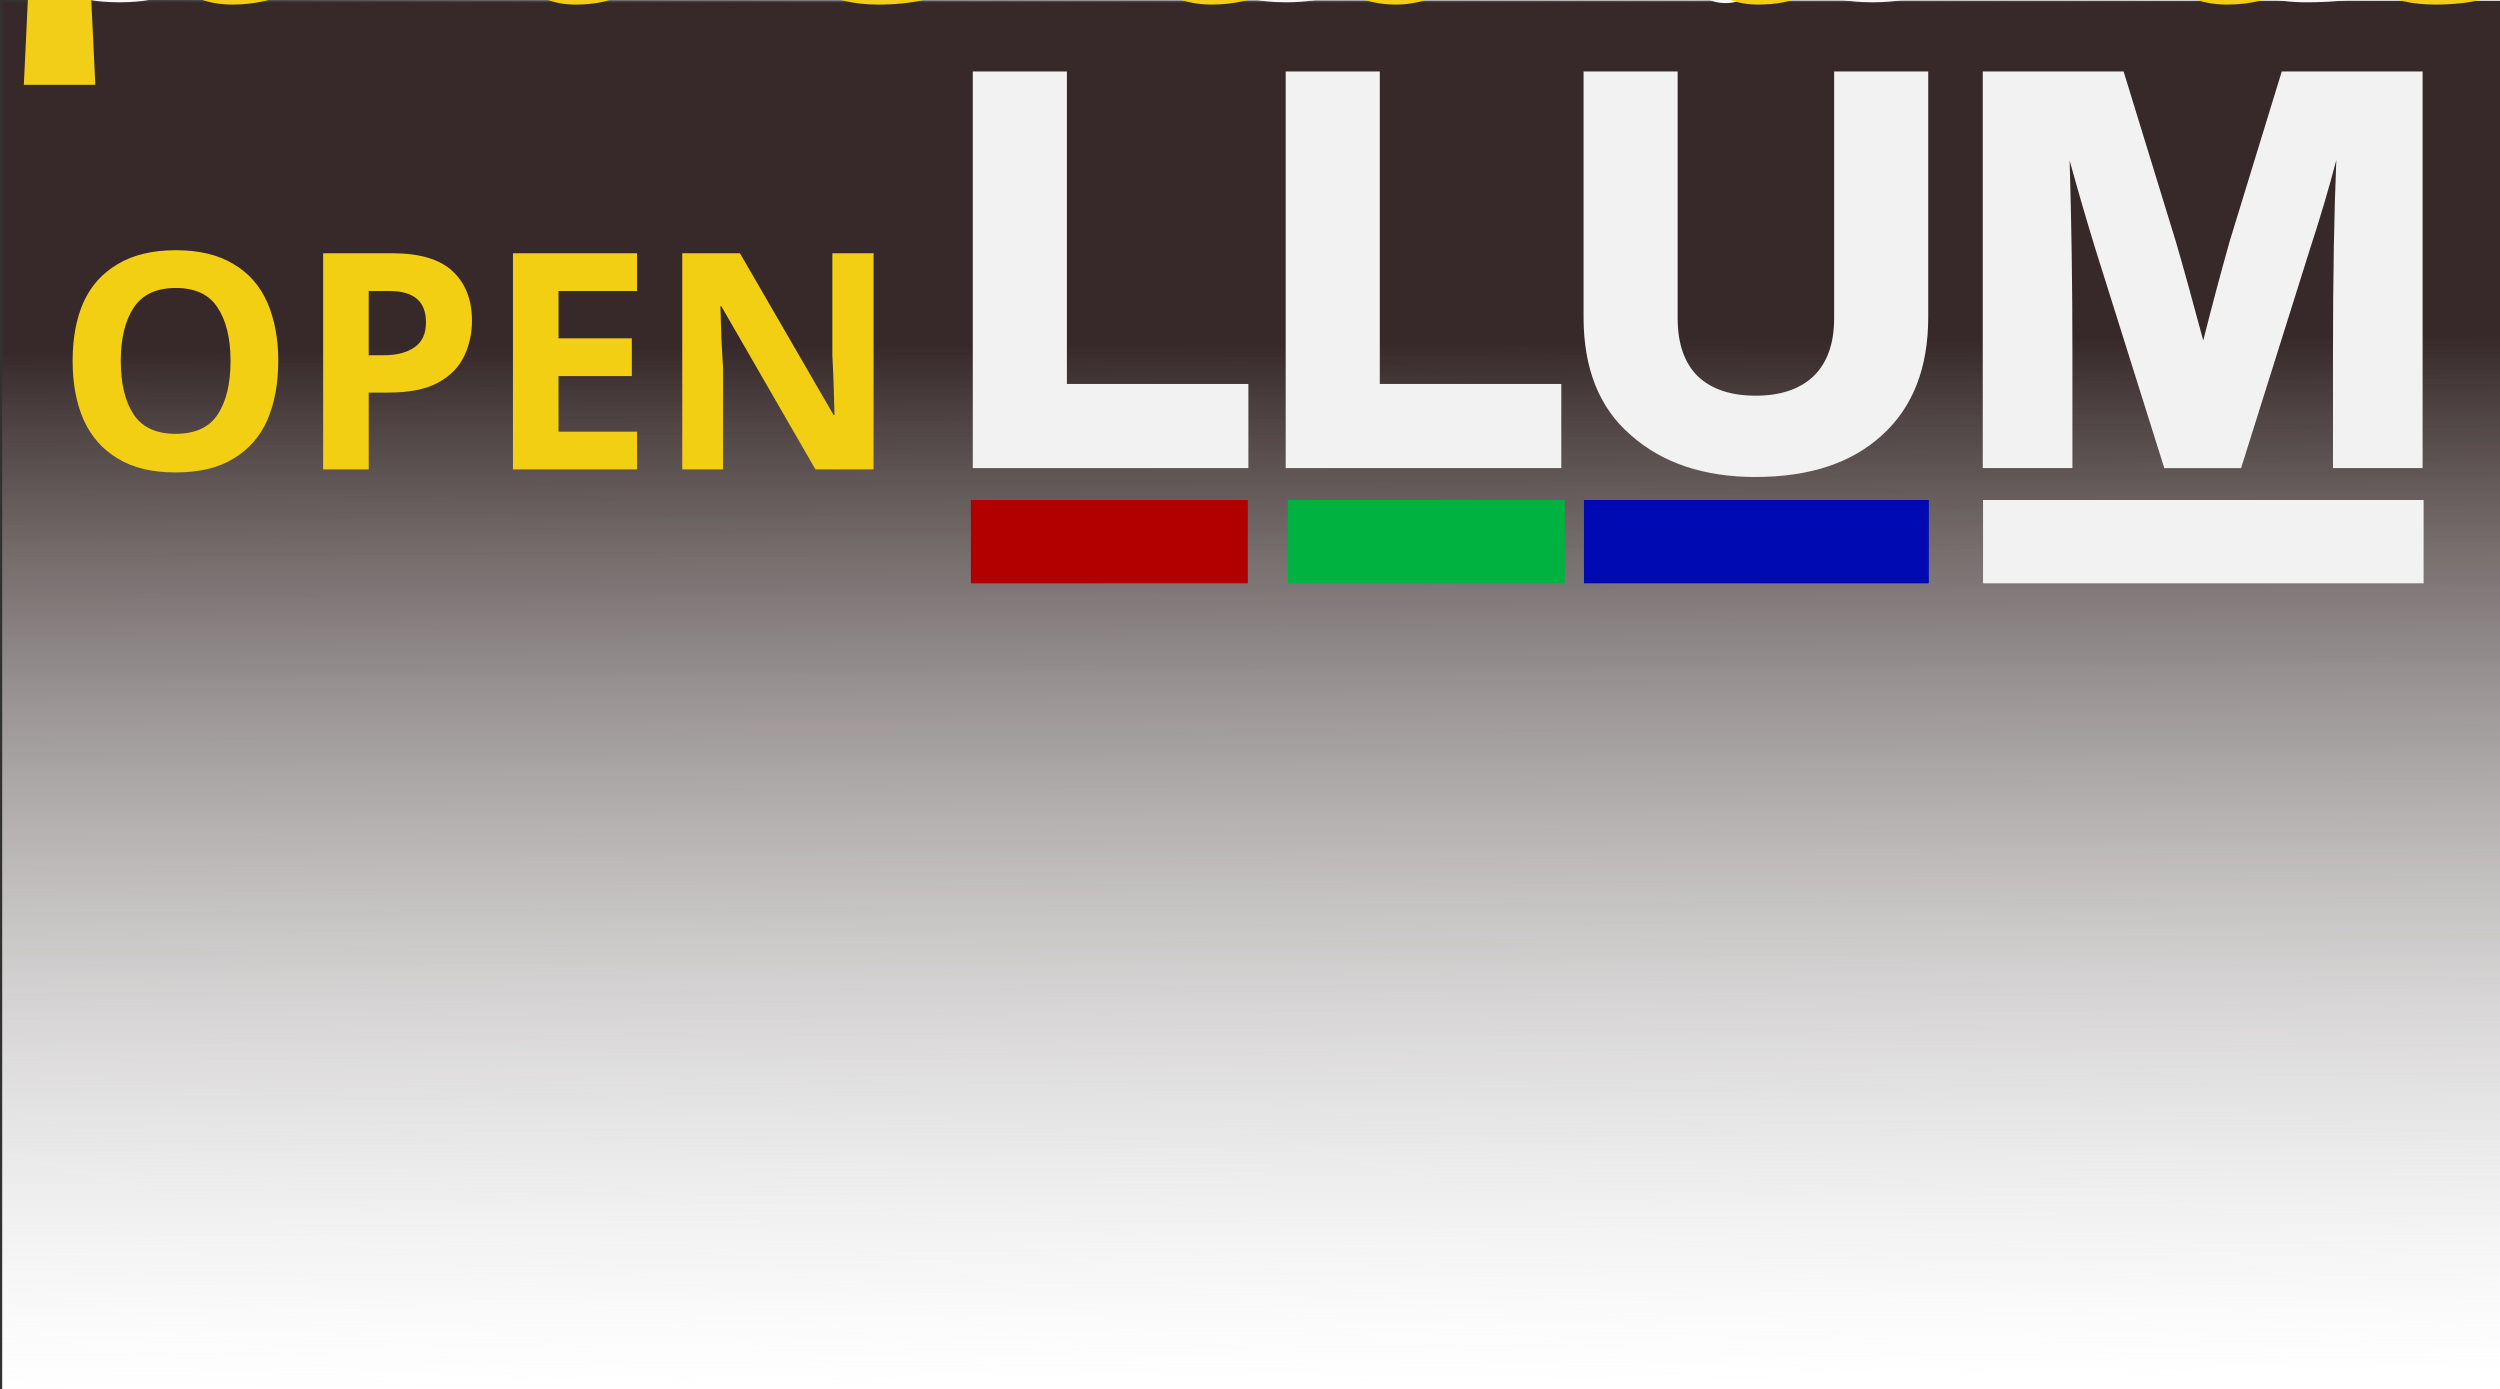
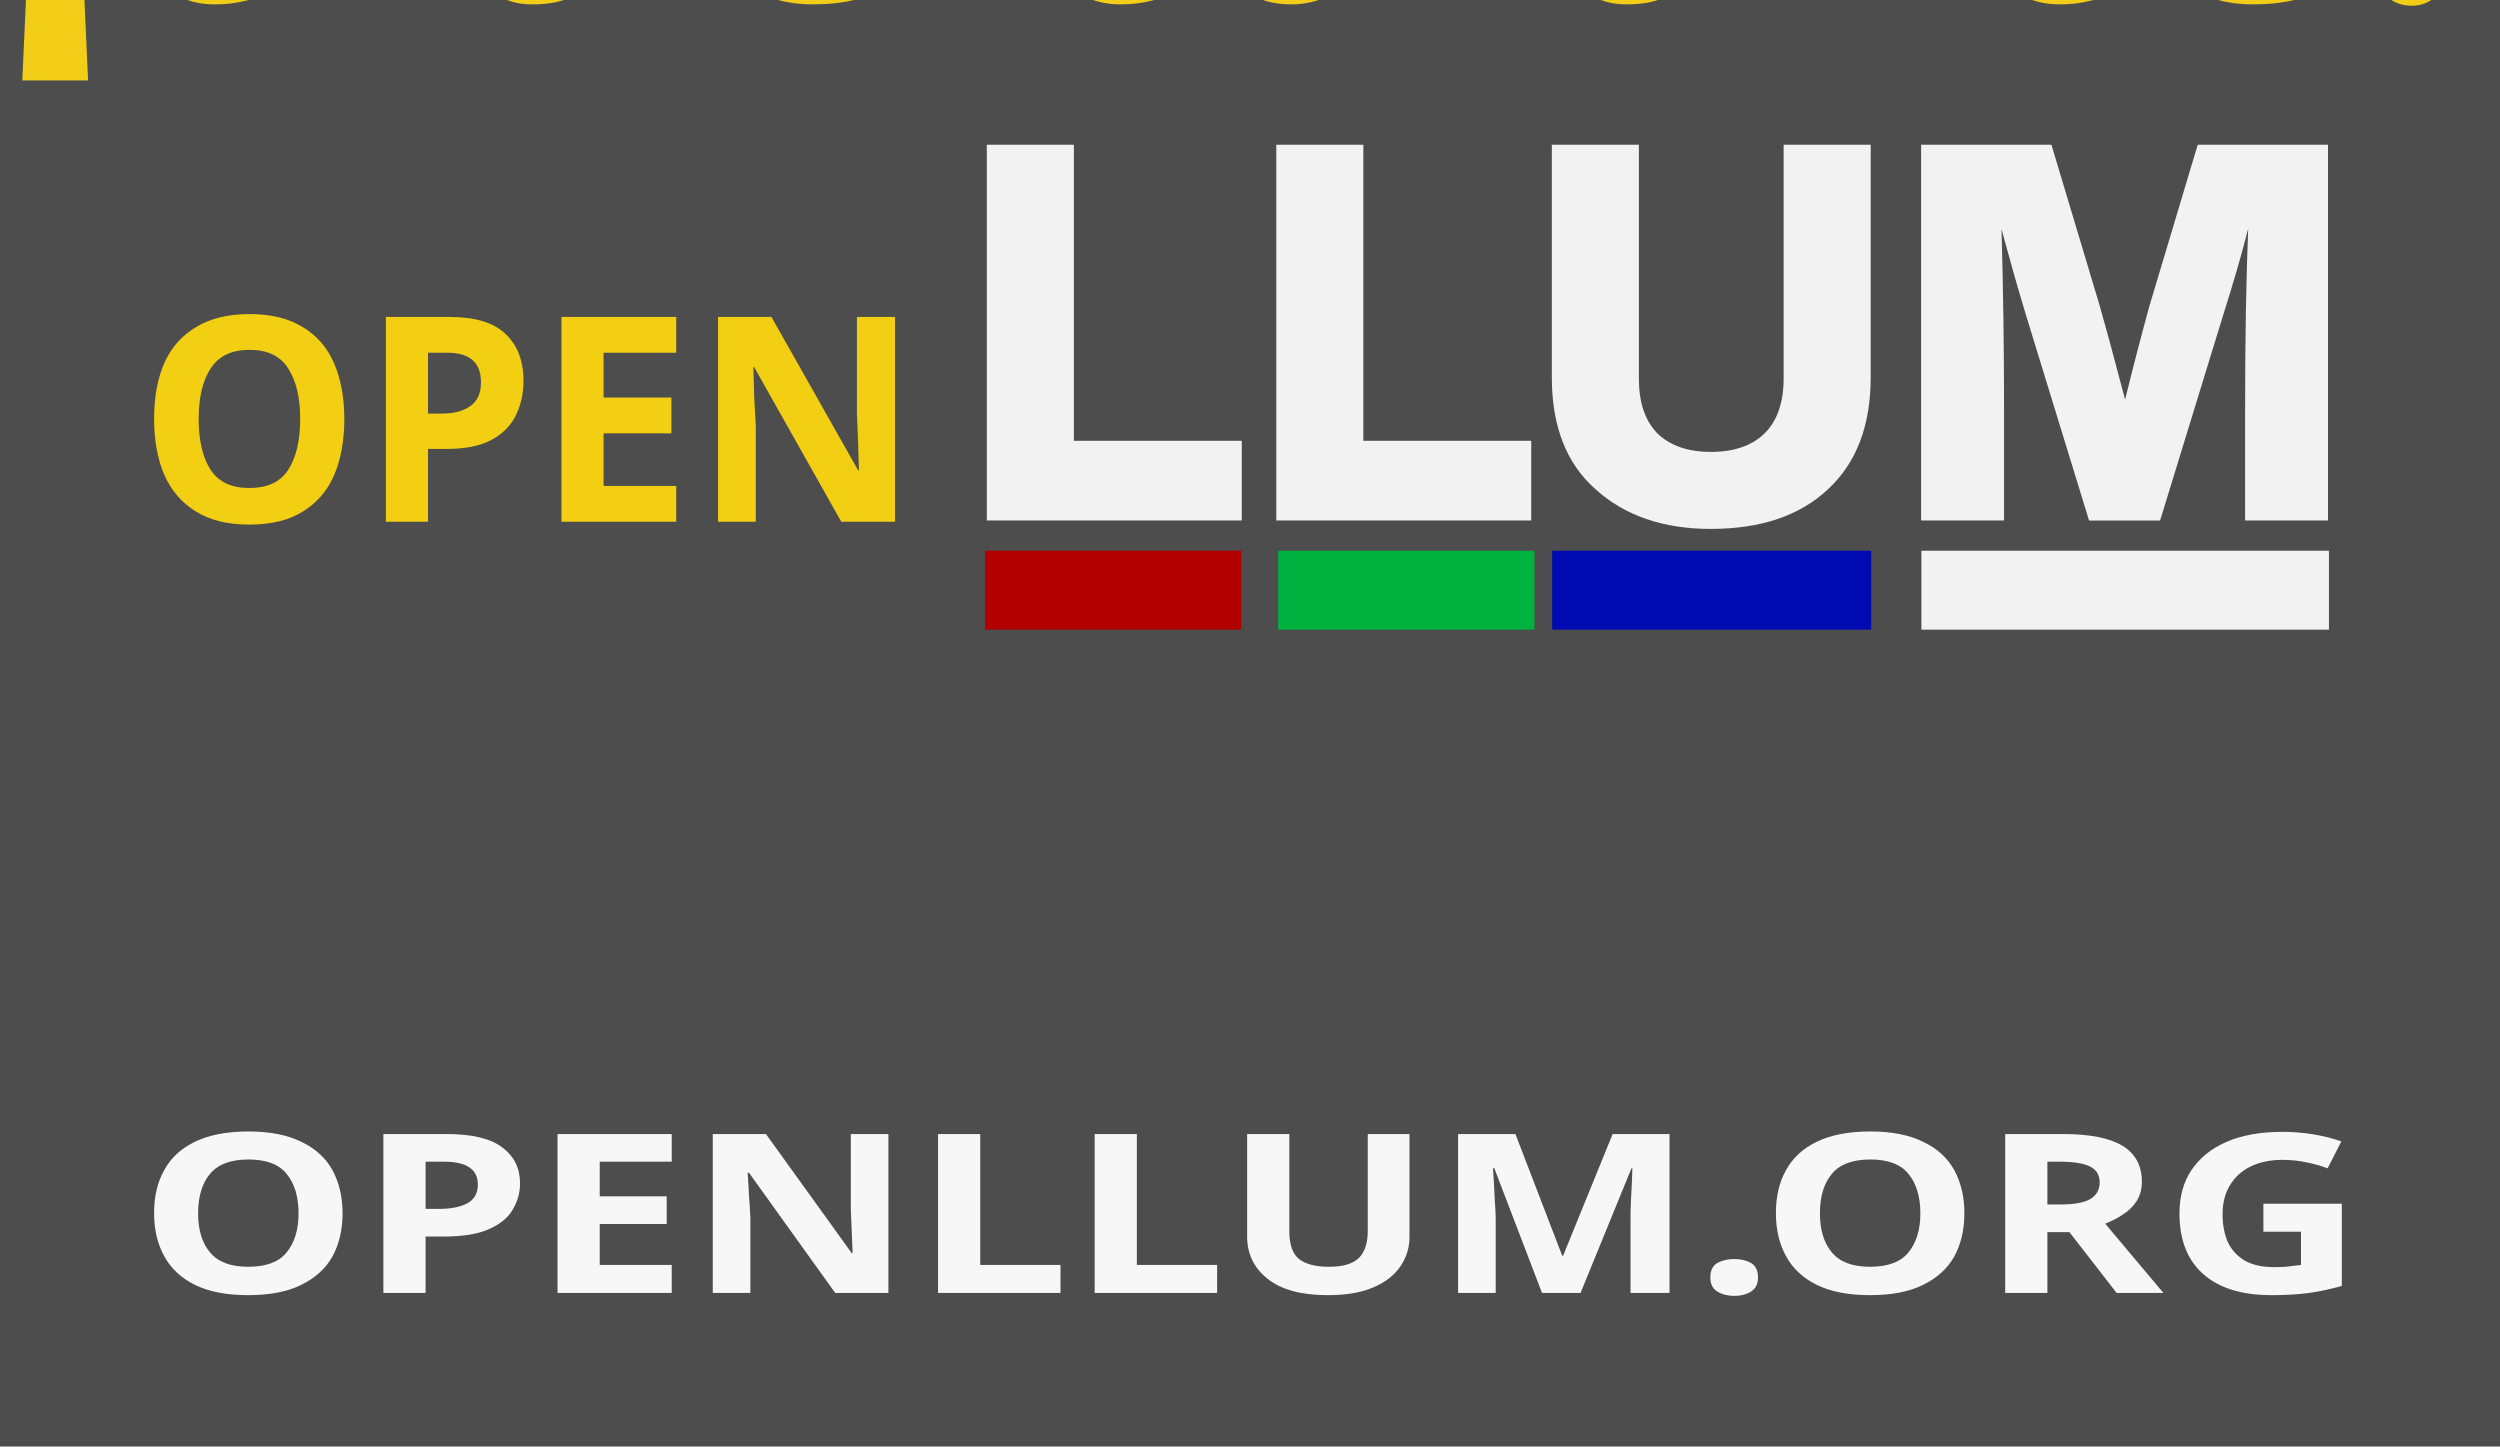
- <svg xmlns="http://www.w3.org/2000/svg" xmlns:xlink="http://www.w3.org/1999/xlink" width="90mm" height="50mm" viewBox="0 0 90 50" version="1.1" id="svg1">
+ <svg xmlns="http://www.w3.org/2000/svg" width="95mm" height="55mm" viewBox="0 0 95 55" version="1.1" id="svg1">
  <defs id="defs1">
-     <linearGradient id="linearGradient117">
-       <stop style="stop-color:#372929;stop-opacity:1;" offset="0" id="stop117" />
-       <stop style="stop-color:#c4c4c4;stop-opacity:0;" offset="1" id="stop118" />
-     </linearGradient>
-     <linearGradient id="linearGradient113">
-       <stop style="stop-color:#313131;stop-opacity:1;" offset="0" id="stop113" />
-       <stop style="stop-color:#999999;stop-opacity:0;" offset="1" id="stop114" />
-     </linearGradient>
-     <filter style="color-interpolation-filters:sRGB;" id="filter105" x="-0.014" y="-0.084" width="1.029" height="1.168">
+     <filter style="color-interpolation-filters:sRGB" id="filter105" x="-0.014" y="-0.084" width="1.029" height="1.168">
      <feGaussianBlur stdDeviation="0.51 0.51" result="blur" id="feGaussianBlur105" />
    </filter>
-     <linearGradient xlink:href="#linearGradient113" id="linearGradient114" x1="-0.021" y1="25.073" x2="90.108" y2="25.073" gradientUnits="userSpaceOnUse" />
-     <linearGradient xlink:href="#linearGradient117" id="linearGradient118" x1="46.896" y1="12.336" x2="47.129" y2="49.929" gradientUnits="userSpaceOnUse" />
  </defs>
+   <g id="layer2">
+     <rect style="display:inline;fill:#4d4d4d;stroke-width:0.1" id="rect1" width="95" height="55" x="-1.7029897e-08" y="-0.032" rx="5.7731597e-15" />
+   </g>
  <g id="layer1">
-     <rect style="fill:url(#linearGradient118);fill-opacity:1;stroke:url(#linearGradient114);stroke-width:0.1;stroke-opacity:1" id="rect113" width="90.029" height="50.087" x="0.029" y="0.029" />
-     <text xml:space="preserve" style="font-weight:800;font-size:9.557px;line-height:1.25;font-family:'Helvetica Now Display';-inkscape-font-specification:'Helvetica Now Display Ultra-Bold';display:inline;fill:#f7f7f7;fill-opacity:1;stroke-width:0.265" x="1.764" y="52.47" id="text7" transform="scale(1.128658,0.8860077)">
-       <tspan id="tspan7" style="font-size:9.557px;fill:#f7f7f7;fill-opacity:1;stroke-width:0.265" x="0" y="0">OPENLLUM.ORG</tspan>
+     <text xml:space="preserve" style="font-weight:800;font-size:9.444px;line-height:1.25;font-family:'Helvetica Now Display';-inkscape-font-specification:'Helvetica Now Display Ultra-Bold';display:inline;fill:#f7f7f7;fill-opacity:1;stroke-width:0.265" x="4.705" y="54.8" id="text7" transform="scale(1.115301,0.896619)">
+       <tspan id="tspan7" style="font-size:9.444px;fill:#f7f7f7;fill-opacity:1;stroke-width:0.265" x="4.705" y="54.8">OPENLLUM.ORG</tspan>
    </text>
-     <text xml:space="preserve" style="font-weight:800;font-size:16.029px;line-height:1.25;font-family:'Helvetica Now Display';-inkscape-font-specification:'Helvetica Now Display Ultra-Bold';display:inline;fill:#f2ce18;fill-opacity:1;stroke-width:0.265" x="1.832" y="32.901" id="text131" transform="scale(0.9466067,1.056405)">
+     <text xml:space="preserve" style="font-weight:800;font-size:15.839px;line-height:1.25;font-family:'Helvetica Now Display';-inkscape-font-specification:'Helvetica Now Display Ultra-Bold';display:inline;fill:#f2ce18;fill-opacity:1;stroke-width:0.265" x="5.341" y="36.066" id="text131" transform="scale(0.9354021,1.069059)">
      <tspan id="tspan130" style="fill:#f2ce18;fill-opacity:1;stroke-width:0.265" x="0" y="0">¡trae tu arte!</tspan>
    </text>
-     <path d="m 6.295,25.816 q 1.366,0 2.167,1.236 0.788,1.236 0.788,3.336 0,2.1 -0.788,3.336 -0.801,1.236 -2.167,1.236 -1.353,0 -2.049,-1.372 v 1.168 H 2.25 V 22.7 h 2.049 v 4.386 q 0.696,-1.27 1.996,-1.27 z m -0.565,7.027 q 0.683,0 1.064,-0.643 0.381,-0.66 0.381,-1.88 0,-2.388 -1.445,-2.388 -1.458,0 -1.458,2.455 0,2.455 1.458,2.455 z m 8.353,-6.96 q 0.053,0 0.447,0.034 v 2.405 h -0.525 q -1.799,0 -1.799,2.371 v 4.064 h -2.049 v -8.738 h 1.996 v 1.626 q 0.473,-1.761 1.931,-1.761 z m 3.283,-0.864 h -1.957 v -2.235 h 1.957 z m 0.039,9.737 h -2.049 v -8.738 h 2.049 z m 5.319,-8.941 q 1.077,0 1.707,0.847 0.644,0.83 0.644,2.371 v 5.723 h -2.049 v -5.199 q 0,-1.49 -1.09,-1.49 -0.552,0 -0.919,0.474 -0.368,0.474 -0.368,1.338 v 4.877 h -2.049 v -8.738 h 1.996 v 1.236 q 0.788,-1.439 2.128,-1.439 z m 8.248,1.355 v -1.151 h 1.996 v 8.467 q 0,1.778 -0.919,2.777 -0.906,1.016 -2.548,1.016 -1.51,0 -2.364,-0.864 -0.854,-0.847 -0.919,-2.337 h 2.023 q 0.079,1.219 1.3,1.219 0.67,0 1.024,-0.457 0.355,-0.44 0.355,-1.253 V 33.334 q -0.644,1.236 -1.944,1.236 -1.34,0 -2.167,-1.219 -0.827,-1.219 -0.827,-3.167 0,-1.93 0.814,-3.167 0.814,-1.202 2.141,-1.202 1.366,0 2.036,1.355 z m -1.471,5.283 q 0.696,0 1.077,-0.576 0.381,-0.593 0.381,-1.693 0,-1.101 -0.381,-1.676 -0.368,-0.576 -1.077,-0.576 -0.683,0 -1.064,0.61 -0.381,0.593 -0.381,1.676 0,1.067 0.381,1.659 0.381,0.576 1.064,0.576 z m 11.925,-5.182 0.302,-1.253 h 2.114 l -2.456,9.076 q -0.46,1.693 -1.169,2.337 -0.735,0.66 -2.206,0.66 -0.25,0 -0.801,-0.034 v -2.032 h 0.657 q 1.024,0 1.024,-1.219 0,-0.542 -0.315,-1.693 l -1.944,-7.095 h 2.206 l 0.302,1.236 q 0.657,2.845 1.156,5.503 0.512,-2.76 1.129,-5.486 z m 8.589,6.435 q -0.972,1.253 -2.587,1.253 -1.615,0 -2.587,-1.253 -0.972,-1.253 -0.972,-3.319 0,-2.083 0.972,-3.336 0.959,-1.236 2.587,-1.236 1.629,0 2.587,1.236 0.959,1.236 0.959,3.336 0,2.083 -0.959,3.319 z m -2.587,-0.864 q 0.709,0 1.09,-0.627 0.381,-0.627 0.381,-1.829 0,-1.202 -0.381,-1.829 -0.381,-0.627 -1.09,-0.627 -0.722,0 -1.103,0.627 -0.381,0.627 -0.381,1.829 0,1.202 0.381,1.829 0.381,0.627 1.103,0.627 z m 8.734,-1.947 v -4.877 h 2.049 v 8.738 h -1.996 v -1.236 q -0.788,1.439 -2.128,1.439 -1.077,0 -1.72,-0.83 -0.63,-0.847 -0.63,-2.388 v -5.723 h 2.049 v 5.199 q 0,1.49 1.09,1.49 0.552,0 0.919,-0.474 0.368,-0.474 0.368,-1.338 z m 7.158,-5.012 q 0.053,0 0.447,0.034 v 2.405 h -0.525 q -1.799,0 -1.799,2.371 v 4.064 h -2.049 v -8.738 h 1.996 v 1.626 q 0.473,-1.761 1.931,-1.761 z m 10.901,8.873 h -2.062 q -0.158,-0.389 -0.171,-0.982 -0.683,1.185 -2.167,1.185 -1.116,0 -1.799,-0.711 -0.67,-0.711 -0.67,-1.964 0,-2.438 2.653,-2.726 l 1.064,-0.119 q 0.88,-0.119 0.88,-0.864 0,-0.881 -1.038,-0.881 -0.63,0 -0.893,0.254 -0.25,0.237 -0.302,0.897 h -2.036 q 0.184,-3.031 3.244,-3.031 3.021,0 3.021,2.692 v 4.64 q 0,1.101 0.276,1.609 z M 70.439,33.182 q 0.696,0 1.103,-0.457 0.407,-0.474 0.407,-1.405 v -0.643 q -0.184,0.254 -0.683,0.339 l -0.841,0.119 q -0.985,0.135 -0.985,1.05 0,0.457 0.263,0.728 0.263,0.271 0.735,0.271 z m 8.524,-7.298 q 0.053,0 0.447,0.034 v 2.405 h -0.525 q -1.799,0 -1.799,2.371 v 4.064 h -2.049 v -8.738 h 1.996 v 1.626 q 0.473,-1.761 1.931,-1.761 z m 5.253,0.135 v 1.93 h -1.3 v 4.081 q 0,0.44 0.171,0.61 0.171,0.152 0.604,0.152 h 0.525 v 1.964 q -0.368,0.068 -0.946,0.068 -1.274,0 -1.839,-0.576 -0.565,-0.593 -0.565,-1.93 v -4.369 h -1.011 v -1.93 h 1.011 v -2.591 h 2.049 v 2.591 z m 2.43,4.707 H 85.543 L 84.991,25.646 V 22.7 H 87.211 v 2.946 z m 0.604,4.03 H 84.939 V 31.844 H 87.25 Z" id="text130" style="font-weight:800;font-size:14.956px;line-height:1.25;font-family:'Helvetica Now Display';-inkscape-font-specification:'Helvetica Now Display Ultra-Bold';display:none;fill:#f2ce18;stroke-width:0.265" aria-label="bring your art!" />
-     <text xml:space="preserve" style="font-weight:800;font-size:13.94px;line-height:1.25;font-family:'Helvetica Now Display';-inkscape-font-specification:'Helvetica Now Display Ultra-Bold';display:none;fill:#f2ce13;fill-opacity:1;stroke-width:0.265" x="1.807" y="29.693" id="text129" transform="scale(0.8721342,1.146613)">
-       <tspan id="tspan129" style="fill:#f2ce13;fill-opacity:1;stroke-width:0.265" x="1.807" y="29.693">porta el teu art!</tspan>
+     <path d="m 9.45,29.616 q 1.334,0 2.116,1.236 0.769,1.236 0.769,3.336 0,2.1 -0.769,3.336 -0.782,1.236 -2.116,1.236 -1.321,0 -2.001,-1.372 v 1.168 H 5.5 V 26.5 h 2.001 v 4.386 Q 8.18,29.616 9.45,29.616 Z m -0.551,7.027 q 0.667,0 1.039,-0.643 0.372,-0.66 0.372,-1.88 0,-2.388 -1.411,-2.388 -1.424,0 -1.424,2.455 0,2.455 1.424,2.455 z m 8.156,-6.96 q 0.051,0 0.436,0.034 v 2.405 h -0.513 q -1.757,0 -1.757,2.371 v 4.064 h -2.001 v -8.738 h 1.949 v 1.626 q 0.462,-1.761 1.885,-1.761 z m 3.206,-0.864 h -1.911 v -2.235 h 1.911 z m 0.038,9.737 h -2.001 v -8.738 h 2.001 z M 25.493,29.616 q 1.052,0 1.667,0.847 0.628,0.83 0.628,2.371 v 5.724 h -2.001 v -5.199 q 0,-1.49 -1.064,-1.49 -0.539,0 -0.898,0.474 -0.359,0.474 -0.359,1.338 v 4.877 h -2.001 v -8.738 h 1.949 v 1.236 Q 24.185,29.616 25.493,29.616 Z m 8.054,1.355 v -1.151 h 1.949 v 8.467 q 0,1.778 -0.898,2.777 -0.885,1.016 -2.488,1.016 -1.475,0 -2.308,-0.864 -0.834,-0.847 -0.898,-2.337 h 1.975 q 0.077,1.219 1.27,1.219 0.654,0 1,-0.457 0.346,-0.44 0.346,-1.253 v -1.253 q -0.628,1.236 -1.898,1.236 -1.308,0 -2.116,-1.219 -0.808,-1.219 -0.808,-3.167 0,-1.93 0.795,-3.167 0.795,-1.202 2.09,-1.202 1.334,0 1.988,1.355 z m -1.436,5.283 q 0.68,0 1.052,-0.576 0.372,-0.593 0.372,-1.693 0,-1.101 -0.372,-1.676 -0.359,-0.576 -1.052,-0.576 -0.667,0 -1.039,0.61 -0.372,0.593 -0.372,1.676 0,1.067 0.372,1.66 0.372,0.576 1.039,0.576 z m 11.645,-5.182 0.295,-1.253 h 2.065 l -2.398,9.076 q -0.449,1.693 -1.141,2.337 -0.718,0.66 -2.155,0.66 -0.244,0 -0.782,-0.034 v -2.032 h 0.641 q 1,0 1,-1.219 0,-0.542 -0.308,-1.693 L 39.074,29.819 h 2.155 l 0.295,1.236 q 0.641,2.845 1.129,5.503 0.5,-2.76 1.103,-5.487 z m 8.387,6.435 q -0.949,1.253 -2.526,1.253 -1.577,0 -2.526,-1.253 -0.949,-1.253 -0.949,-3.319 0,-2.083 0.949,-3.336 0.936,-1.236 2.526,-1.236 1.59,0 2.526,1.236 0.936,1.236 0.936,3.336 0,2.083 -0.936,3.319 z m -2.526,-0.864 q 0.693,0 1.064,-0.627 0.372,-0.627 0.372,-1.829 0,-1.202 -0.372,-1.829 -0.372,-0.627 -1.064,-0.627 -0.705,0 -1.077,0.627 -0.372,0.627 -0.372,1.829 0,1.202 0.372,1.829 0.372,0.627 1.077,0.627 z m 8.528,-1.947 v -4.877 h 2.001 v 8.738 h -1.949 v -1.236 q -0.769,1.439 -2.078,1.439 -1.052,0 -1.68,-0.83 -0.616,-0.847 -0.616,-2.388 v -5.724 h 2.001 v 5.199 q 0,1.49 1.064,1.49 0.539,0 0.898,-0.474 0.359,-0.474 0.359,-1.338 z m 6.989,-5.012 q 0.051,0 0.436,0.034 v 2.405 h -0.513 q -1.757,0 -1.757,2.371 v 4.064 h -2.001 v -8.738 h 1.949 v 1.626 q 0.462,-1.761 1.885,-1.761 z m 10.644,8.873 h -2.013 q -0.154,-0.389 -0.167,-0.982 -0.667,1.185 -2.116,1.185 -1.09,0 -1.757,-0.711 -0.654,-0.711 -0.654,-1.964 0,-2.438 2.591,-2.726 l 1.039,-0.119 q 0.859,-0.119 0.859,-0.864 0,-0.881 -1.013,-0.881 -0.616,0 -0.872,0.254 -0.244,0.237 -0.295,0.897 H 69.392 Q 69.571,29.616 72.559,29.616 q 2.95,0 2.95,2.692 v 4.64 q 0,1.101 0.269,1.609 z m -3.693,-1.575 q 0.68,0 1.077,-0.457 0.398,-0.474 0.398,-1.405 V 34.476 Q 73.38,34.73 72.893,34.814 l -0.821,0.119 q -0.962,0.135 -0.962,1.05 0,0.457 0.256,0.728 0.256,0.271 0.718,0.271 z m 8.323,-7.298 q 0.051,0 0.436,0.034 v 2.405 h -0.513 q -1.757,0 -1.757,2.371 v 4.064 h -2.001 v -8.738 h 1.949 v 1.626 q 0.462,-1.761 1.885,-1.761 z m 5.13,0.135 v 1.93 h -1.27 v 4.081 q 0,0.44 0.167,0.61 0.167,0.152 0.59,0.152 h 0.513 v 1.964 q -0.359,0.068 -0.923,0.068 -1.244,0 -1.795,-0.576 -0.551,-0.593 -0.551,-1.93 V 31.749 H 81.28 V 29.819 h 0.987 v -2.591 h 2.001 v 2.591 z m 2.373,4.708 H 86.833 L 86.294,29.446 V 26.5 h 2.167 v 2.946 z m 0.59,4.03 H 86.243 V 35.644 H 88.5 Z" id="text130" style="font-weight:800;font-size:14.956px;line-height:1.25;font-family:'Helvetica Now Display';-inkscape-font-specification:'Helvetica Now Display Ultra-Bold';display:none;fill:#f2ce18;stroke-width:0.265" aria-label="bring your art!" />
+     <text xml:space="preserve" style="font-weight:800;font-size:13.725px;line-height:1.25;font-family:'Helvetica Now Display';-inkscape-font-specification:'Helvetica Now Display Ultra-Bold';display:none;fill:#f2ce13;fill-opacity:1;stroke-width:0.265" x="5.788" y="32.527" id="text129" transform="scale(0.8586677,1.164595)">
+       <tspan id="tspan129" style="fill:#f2ce13;fill-opacity:1;stroke-width:0.265" x="5.788" y="32.527">porta el teu art!</tspan>
    </text>
-     <g id="g131" transform="matrix(0.9995281,0,0,1.000017,-0.14588,-3.5323161e-4)" style="display:inline;stroke-width:1">
-       <path style="font-weight:800;font-size:20.053px;line-height:1.25;font-family:'Helvetica Now Display';-inkscape-font-specification:'Helvetica Now Display Ultra-Bold';fill:#f2f2f2;fill-opacity:1;stroke-width:0.265" d="m 80.463,8.649 1.865,-6.076 h 5.073 V 16.851 H 84.173 V 12.66 q 0,-3.991 0.12,-6.898 -0.381,1.464 -0.963,3.249 l -2.467,7.841 H 78.097 L 75.63,9.01 q -0.441,-1.424 -0.942,-3.229 0.1,3.369 0.1,6.878 v 4.191 H 71.559 V 2.573 h 5.073 l 1.885,6.136 q 0.381,1.303 0.983,3.549 0.481,-1.905 0.963,-3.61 z" id="path7" />
-       <path style="font-weight:800;font-size:20.053px;line-height:1.25;font-family:'Helvetica Now Display';-inkscape-font-specification:'Helvetica Now Display Ultra-Bold';fill:#f2f2f2;fill-opacity:1;stroke-width:0.265" d="m 63.378,17.172 q -2.787,0 -4.492,-1.504 Q 57.181,14.204 57.181,11.417 V 2.573 h 3.389 v 8.884 q 0,1.364 0.722,2.086 0.742,0.702 2.086,0.702 1.344,0 2.086,-0.702 0.742,-0.722 0.742,-2.086 V 2.573 h 3.389 v 8.843 q 0,2.747 -1.664,4.251 -1.644,1.504 -4.552,1.504 z" id="path6" />
-       <path style="font-weight:800;font-size:20.053px;line-height:1.25;font-family:'Helvetica Now Display';-inkscape-font-specification:'Helvetica Now Display Ultra-Bold';fill:#f2f2f2;fill-opacity:1;stroke-width:0.265" d="M 49.842,2.573 V 13.823 h 6.537 v 3.028 H 46.453 V 2.573 Z" id="path5" />
-       <path style="font-weight:800;font-size:20.053px;line-height:1.25;font-family:'Helvetica Now Display';-inkscape-font-specification:'Helvetica Now Display Ultra-Bold';fill:#f2f2f2;fill-opacity:1;stroke-width:0.265" d="M 38.572,2.573 V 13.823 h 6.537 v 3.028 H 35.183 V 2.573 Z" id="text1" />
-       <text xml:space="preserve" style="font-weight:800;font-size:10.886px;line-height:1.25;font-family:'Helvetica Now Display';-inkscape-font-specification:'Helvetica Now Display Ultra-Bold';display:inline;fill:#f3cf14;fill-opacity:1;stroke-width:0.265" x="2.136" y="16.897" id="text3">
-         <tspan id="tspan3" style="fill:#f3cf14;fill-opacity:1;stroke-width:0.265" x="2.136" y="16.897">OPEN</tspan>
+     <g id="g131" transform="matrix(0.9760098,0,0,1.000017,3.160494,2.926647)" style="display:inline;stroke-width:1.012">
+       <path style="font-weight:800;font-size:20.053px;line-height:1.25;font-family:'Helvetica Now Display';-inkscape-font-specification:'Helvetica Now Display Ultra-Bold';fill:#f2f2f2;fill-opacity:1;stroke-width:0.268" d="m 80.463,8.649 1.865,-6.076 h 5.073 V 16.851 H 84.173 V 12.66 q 0,-3.991 0.12,-6.898 -0.381,1.464 -0.963,3.249 l -2.467,7.841 H 78.097 L 75.63,9.01 q -0.441,-1.424 -0.942,-3.229 0.1,3.369 0.1,6.878 v 4.191 H 71.559 V 2.573 h 5.073 l 1.885,6.136 q 0.381,1.303 0.983,3.549 0.481,-1.905 0.963,-3.61 z" id="path7" />
+       <path style="font-weight:800;font-size:20.053px;line-height:1.25;font-family:'Helvetica Now Display';-inkscape-font-specification:'Helvetica Now Display Ultra-Bold';fill:#f2f2f2;fill-opacity:1;stroke-width:0.268" d="m 63.378,17.172 q -2.787,0 -4.492,-1.504 Q 57.181,14.204 57.181,11.417 V 2.573 h 3.389 v 8.884 q 0,1.364 0.722,2.086 0.742,0.702 2.086,0.702 1.344,0 2.086,-0.702 0.742,-0.722 0.742,-2.086 V 2.573 h 3.389 v 8.843 q 0,2.747 -1.664,4.251 -1.644,1.504 -4.552,1.504 z" id="path6" />
+       <path style="font-weight:800;font-size:20.053px;line-height:1.25;font-family:'Helvetica Now Display';-inkscape-font-specification:'Helvetica Now Display Ultra-Bold';fill:#f2f2f2;fill-opacity:1;stroke-width:0.268" d="M 49.842,2.573 V 13.823 h 6.537 v 3.028 H 46.453 V 2.573 Z" id="path5" />
+       <path style="font-weight:800;font-size:20.053px;line-height:1.25;font-family:'Helvetica Now Display';-inkscape-font-specification:'Helvetica Now Display Ultra-Bold';fill:#f2f2f2;fill-opacity:1;stroke-width:0.268" d="M 38.572,2.573 V 13.823 h 6.537 v 3.028 H 35.183 V 2.573 Z" id="text1" />
+       <text xml:space="preserve" style="font-weight:800;font-size:10.886px;line-height:1.25;font-family:'Helvetica Now Display';-inkscape-font-specification:'Helvetica Now Display Ultra-Bold';display:inline;fill:#f3cf14;fill-opacity:1;stroke-width:0.268" x="2.136" y="16.897" id="text3">
+         <tspan id="tspan3" style="fill:#f3cf14;fill-opacity:1;stroke-width:0.268" x="2.136" y="16.897">OPEN</tspan>
      </text>
-       <rect style="fill:#b20000;fill-opacity:1;stroke-width:0.1" id="rect8" width="9.974" height="3" x="35.114" y="18" />
-       <rect style="fill:#00b240;fill-opacity:1;stroke-width:0.1" id="rect8-2" width="9.974" height="3" x="46.53" y="18" />
-       <rect style="fill:#000ab2;fill-opacity:1;stroke-width:0.1" id="rect9" width="12.422" height="3" x="57.195" y="18" />
-       <rect style="fill:#f2f2f2;fill-opacity:1;stroke-width:0.1" id="rect10" width="15.868" height="3" x="71.569" y="18" />
+       <rect style="fill:#b20000;fill-opacity:1;stroke-width:0.101" id="rect8" width="9.974" height="3" x="35.114" y="18" />
+       <rect style="fill:#00b240;fill-opacity:1;stroke-width:0.101" id="rect8-2" width="9.974" height="3" x="46.53" y="18" />
+       <rect style="fill:#000ab2;fill-opacity:1;stroke-width:0.101" id="rect9" width="12.422" height="3" x="57.195" y="18" />
+       <rect style="fill:#f2f2f2;fill-opacity:1;stroke-width:0.101" id="rect10" width="15.868" height="3" x="71.569" y="18" />
    </g>
  </g>
</svg>
